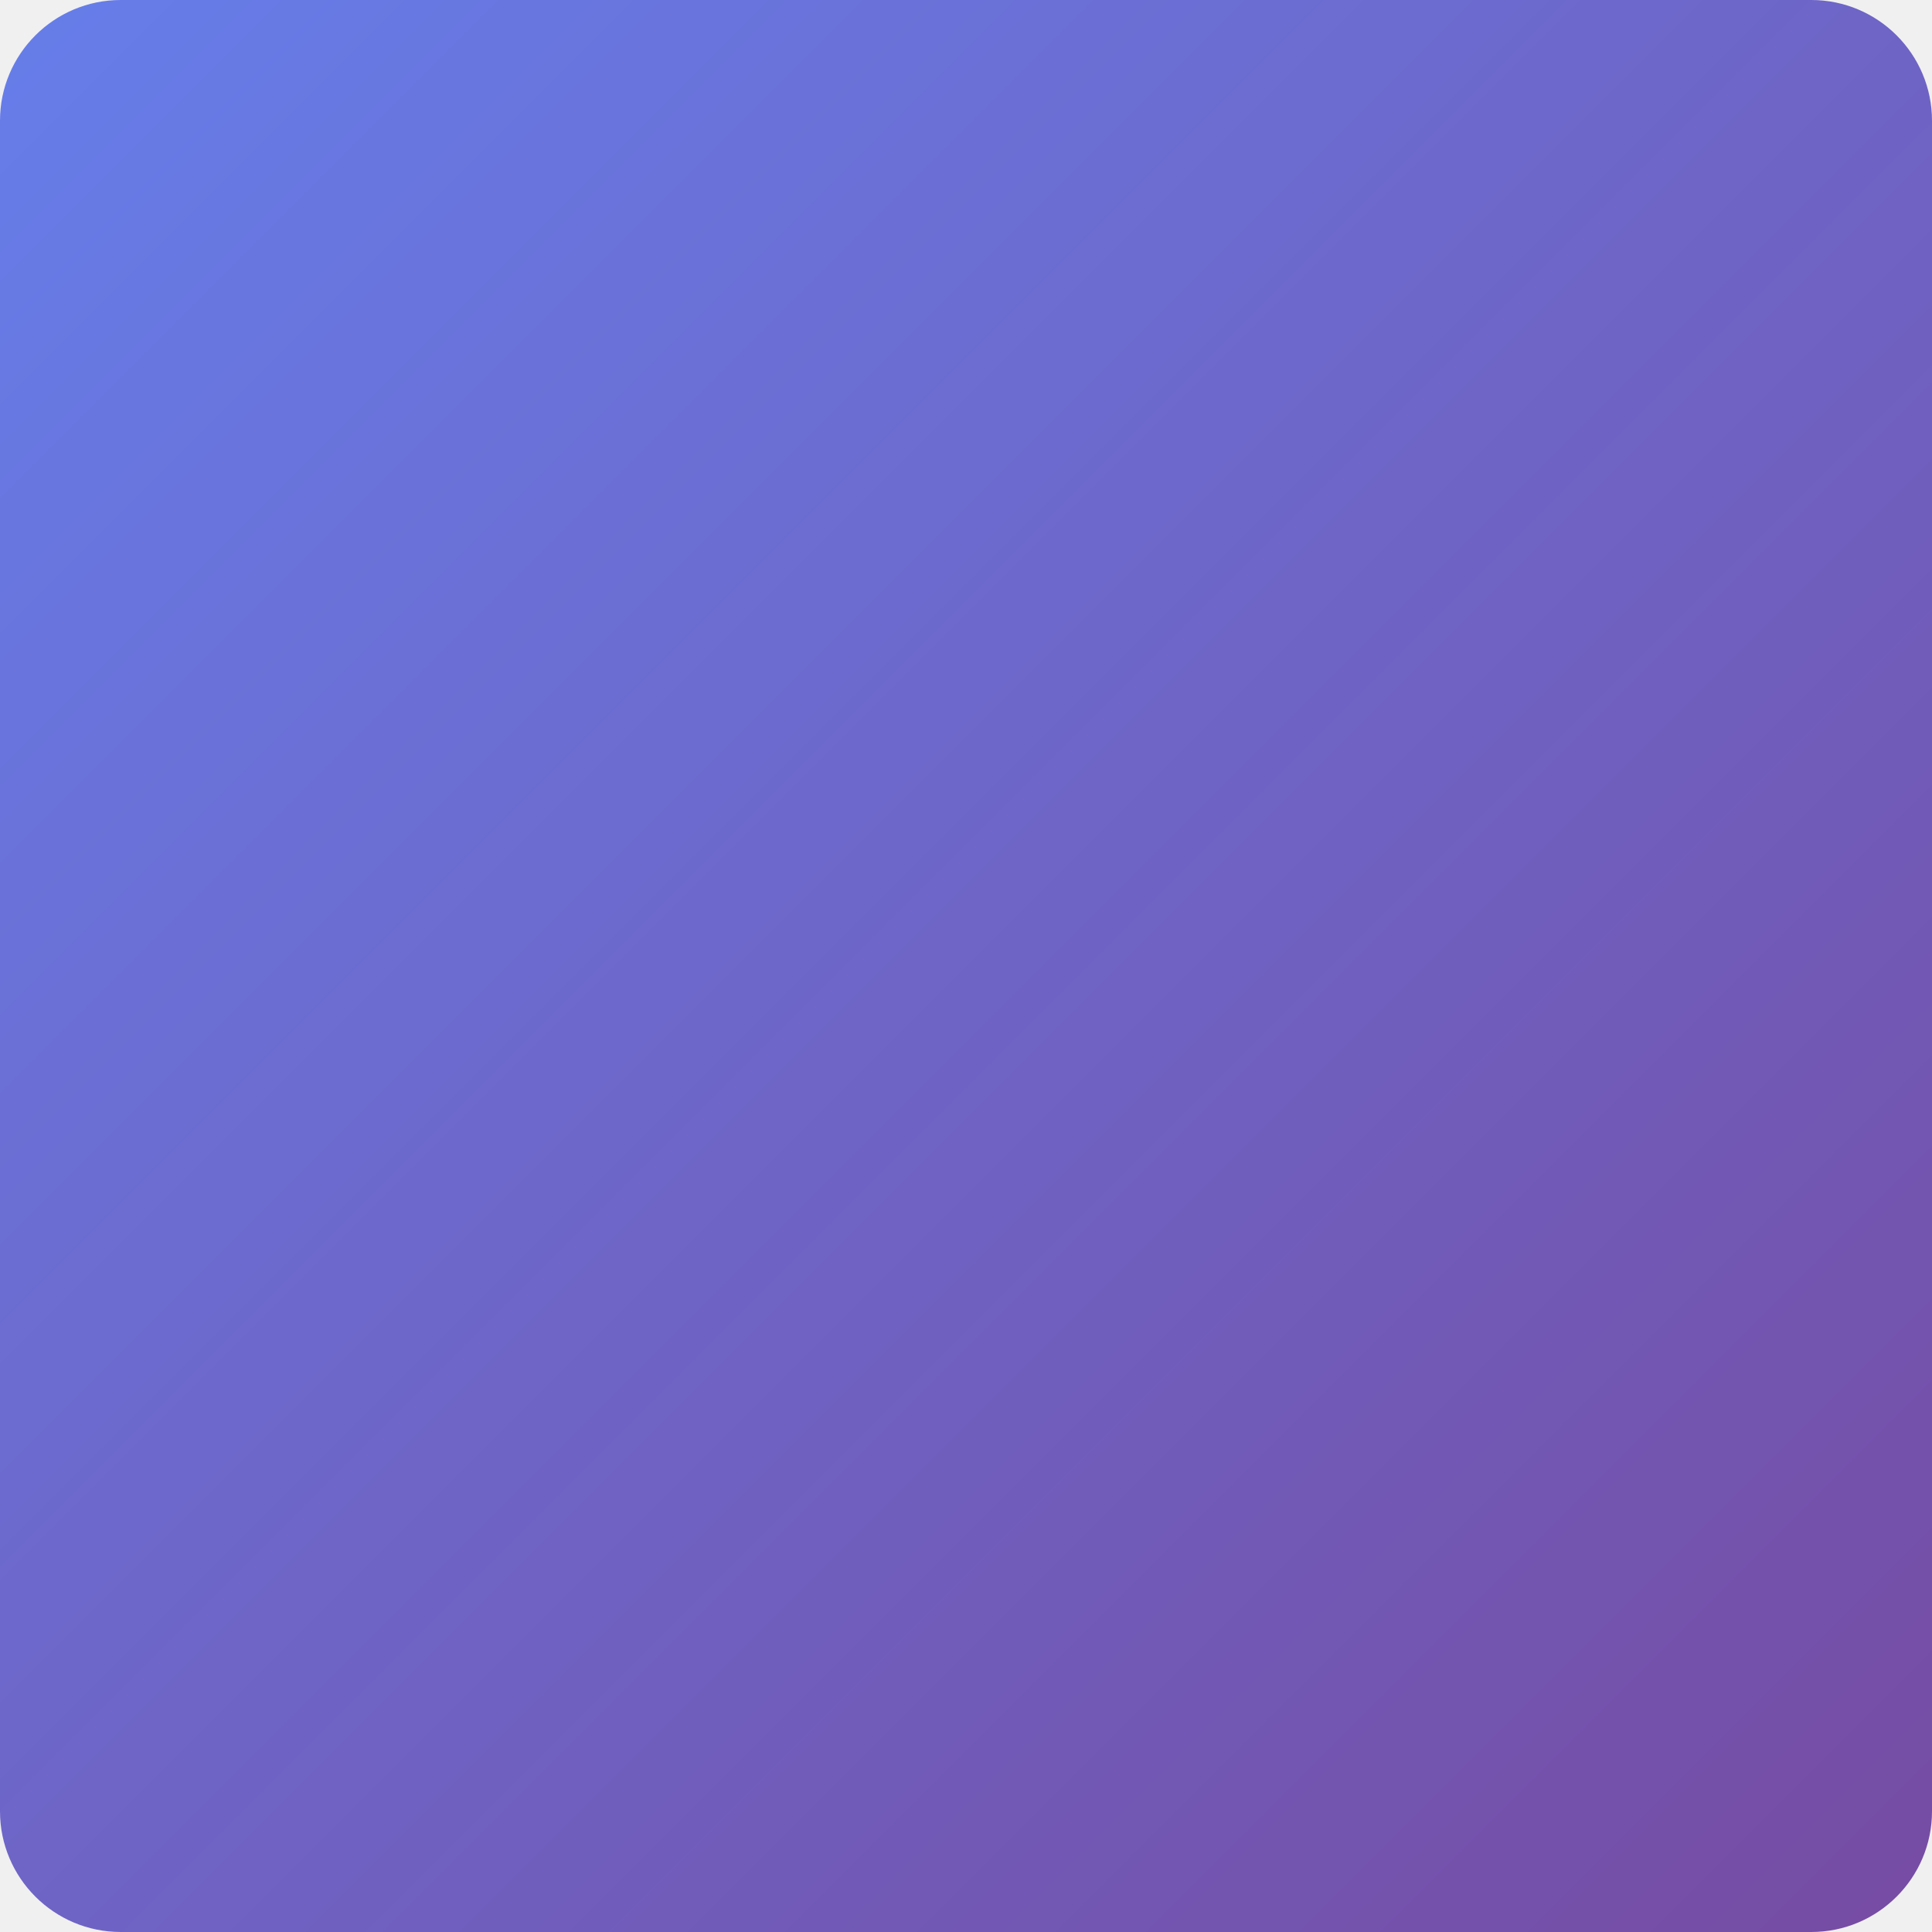
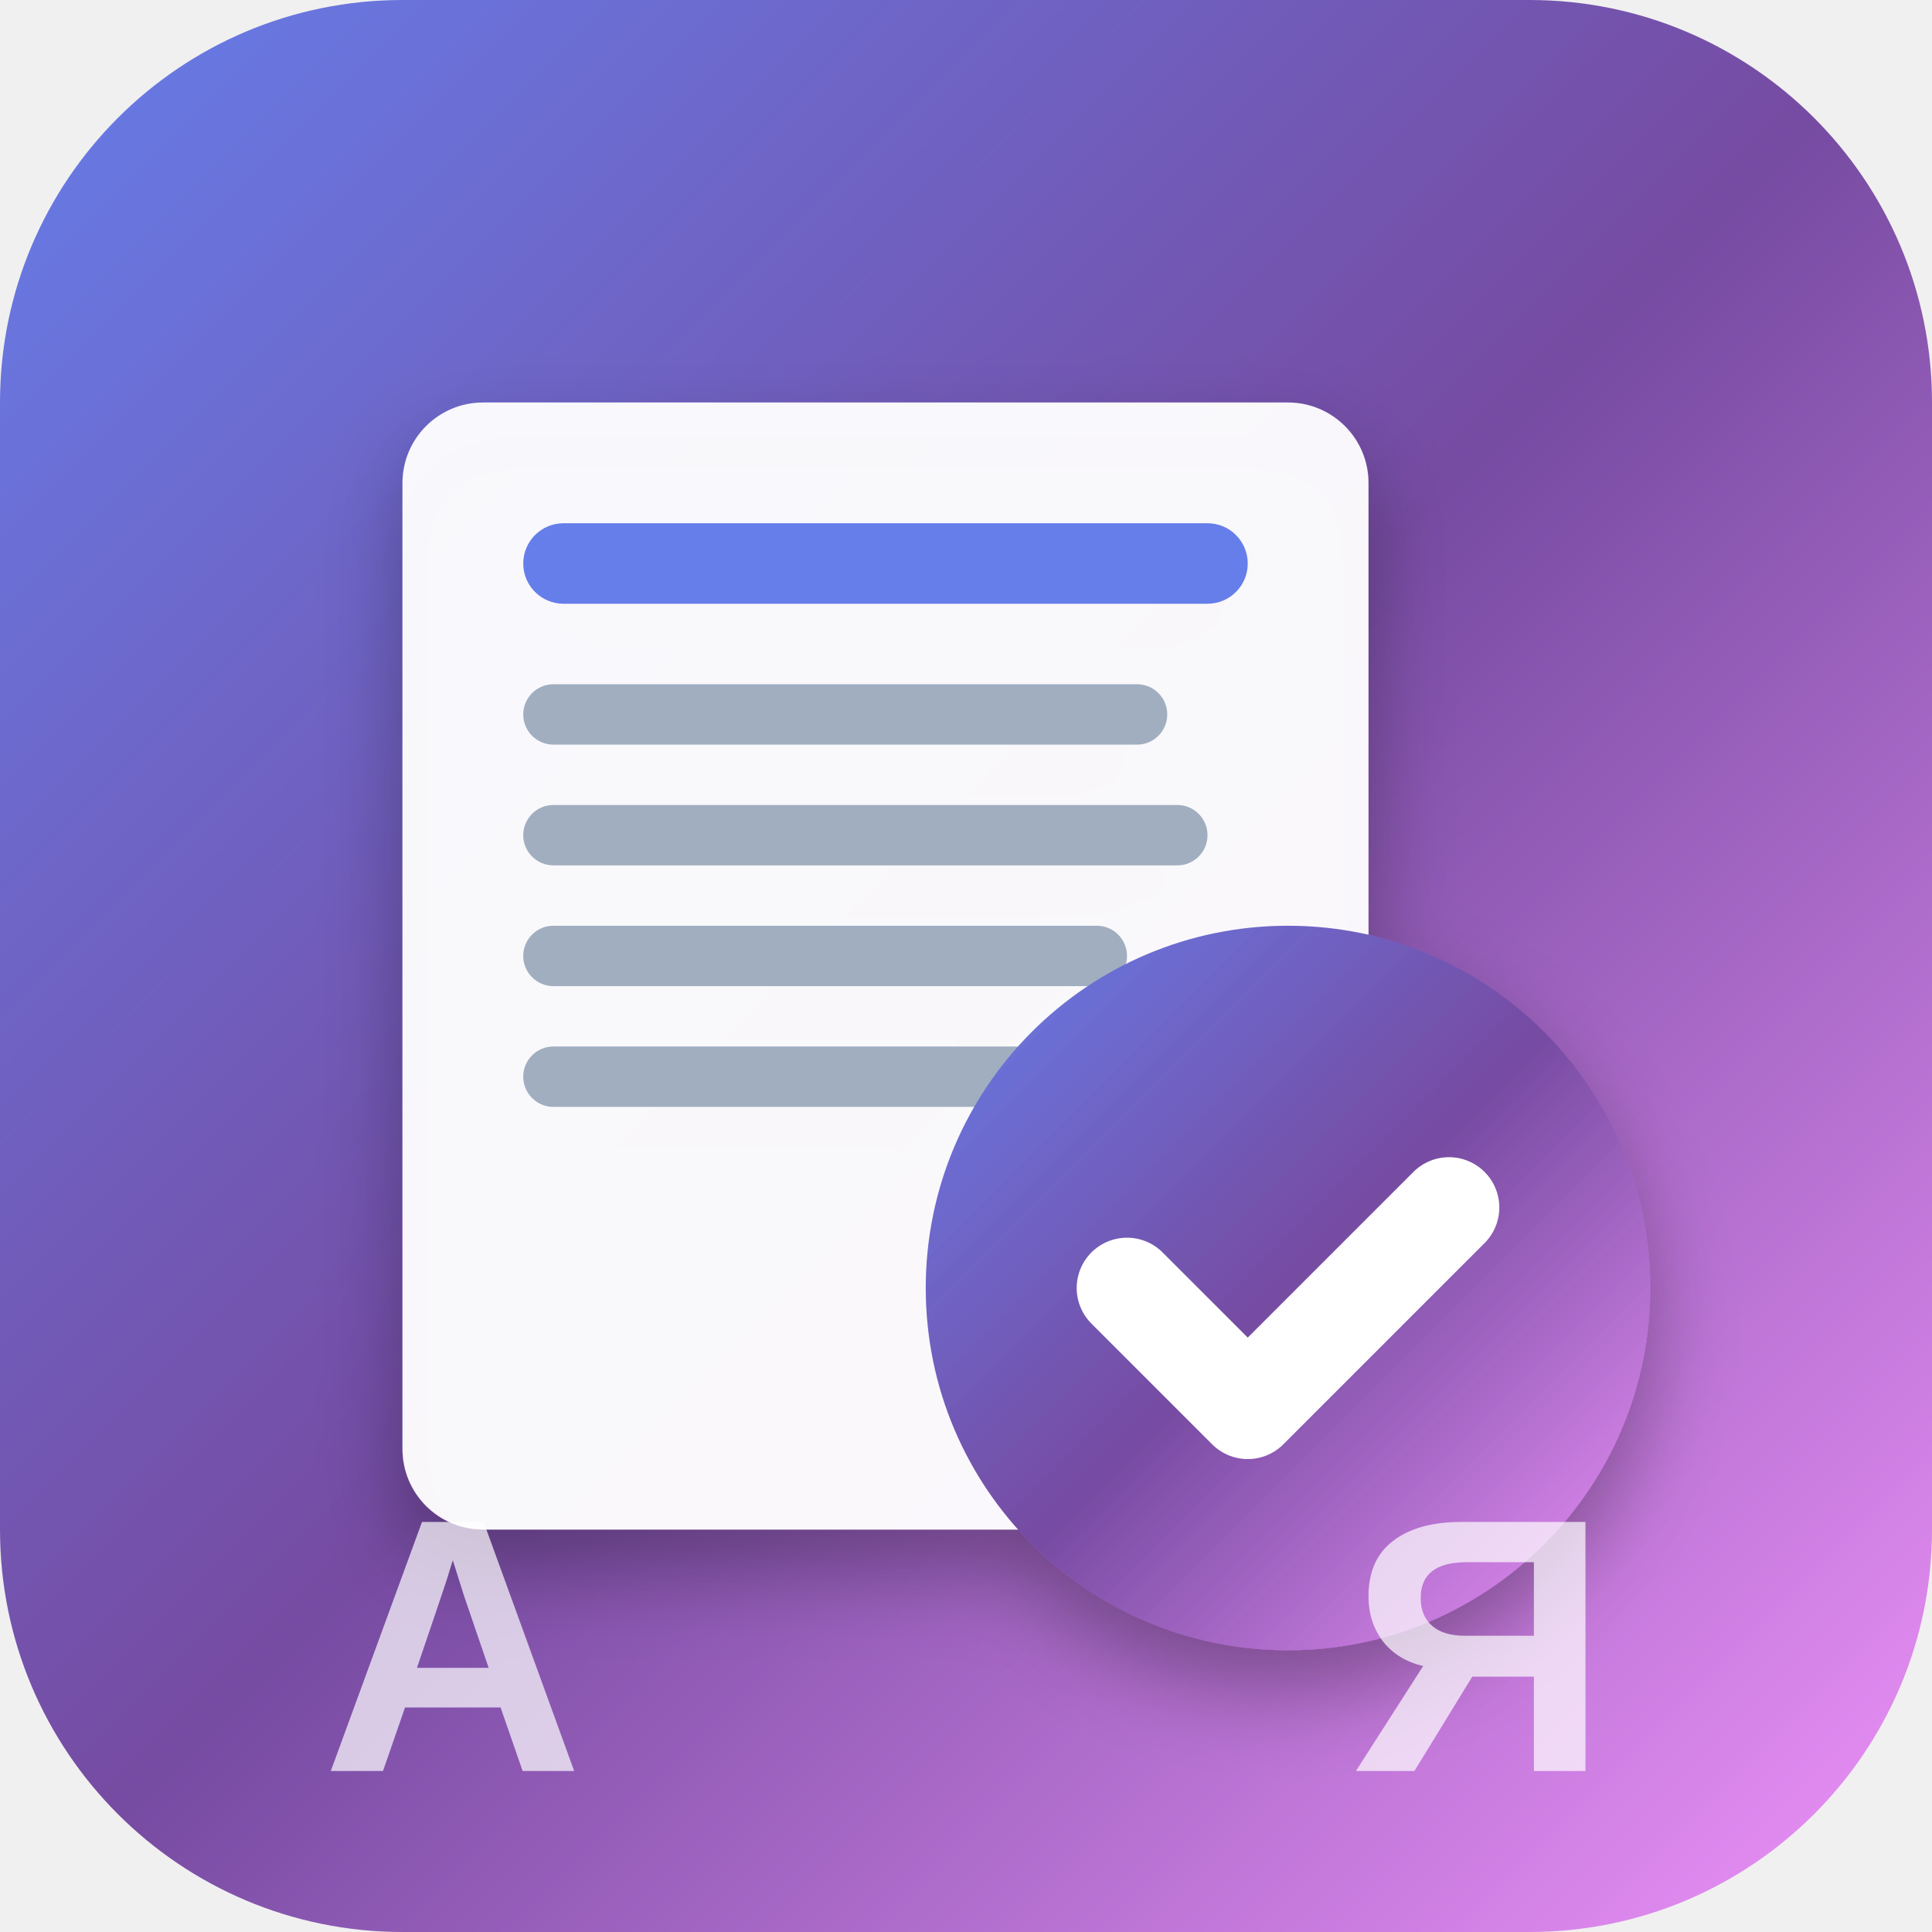
<svg xmlns="http://www.w3.org/2000/svg" width="48" height="48" viewBox="0 0 48 48">
  <defs>
-     <linearGradient id="g48" x1="0%" y1="0%" x2="100%" y2="100%">
+     <linearGradient id="bgGrad48" x1="0%" y1="0%" x2="100%" y2="100%">
      <stop offset="0%" stop-color="#667eea" />
-       <stop offset="100%" stop-color="#764ba2" />
+       <stop offset="50%" stop-color="#764ba2" />
+       <stop offset="100%" stop-color="#f093fb" />
    </linearGradient>
+     <filter id="shadow48" x="-50%" y="-50%" width="200%" height="200%">
+       <feGaussianBlur in="SourceAlpha" stdDeviation="1" />
+       <feOffset dx="0" dy="1" result="offsetblur" />
+       <feComponentTransfer>
+         <feFuncA type="linear" slope="0.3" />
+       </feComponentTransfer>
+       <feMerge>
+         <feMergeNode />
+         <feMergeNode in="SourceGraphic" />
+       </feMerge>
+     </filter>
  </defs>
-   <rect width="48" height="48" rx="3" fill="url(#g48)" />
-   <polyline points="480.25,480.5 480.4,480.65 480.75,480.25" fill="none" stroke="white" stroke-width="480.12" stroke-linecap="round" stroke-linejoin="round" transform="scale(480.01)" />
+   <rect width="48" height="48" rx="10" fill="url(#bgGrad48)" />
+   <g filter="url(#shadow48)" transform="translate(8, 8)">
+     <rect x="2" y="2" width="24" height="28" rx="2" fill="#ffffff" opacity="0.95" />
+     <rect x="5" y="5" width="18" height="2" rx="1" fill="#667eea" />
+     <rect x="5" y="9" width="16" height="1.5" rx="0.75" fill="#a0aec0" />
+     <rect x="5" y="12" width="17" height="1.5" rx="0.75" fill="#a0aec0" />
+     <rect x="5" y="15" width="15" height="1.5" rx="0.75" fill="#a0aec0" />
+     <rect x="5" y="18" width="14" height="1.5" rx="0.75" fill="#a0aec0" />
+     <circle cx="24" cy="24" r="9" fill="url(#bgGrad48)" />
+     <path d="M20 24l3 3 5-5" stroke="#ffffff" stroke-width="2.5" stroke-linecap="round" stroke-linejoin="round" fill="none" />
+   </g>
+   <text x="8" y="44" font-family="Arial" font-size="9" font-weight="bold" fill="#ffffff" opacity="0.7">A</text>
+   <text x="40" y="44" font-family="Arial" font-size="9" font-weight="bold" fill="#ffffff" opacity="0.7" text-anchor="end">Я</text>
</svg>
